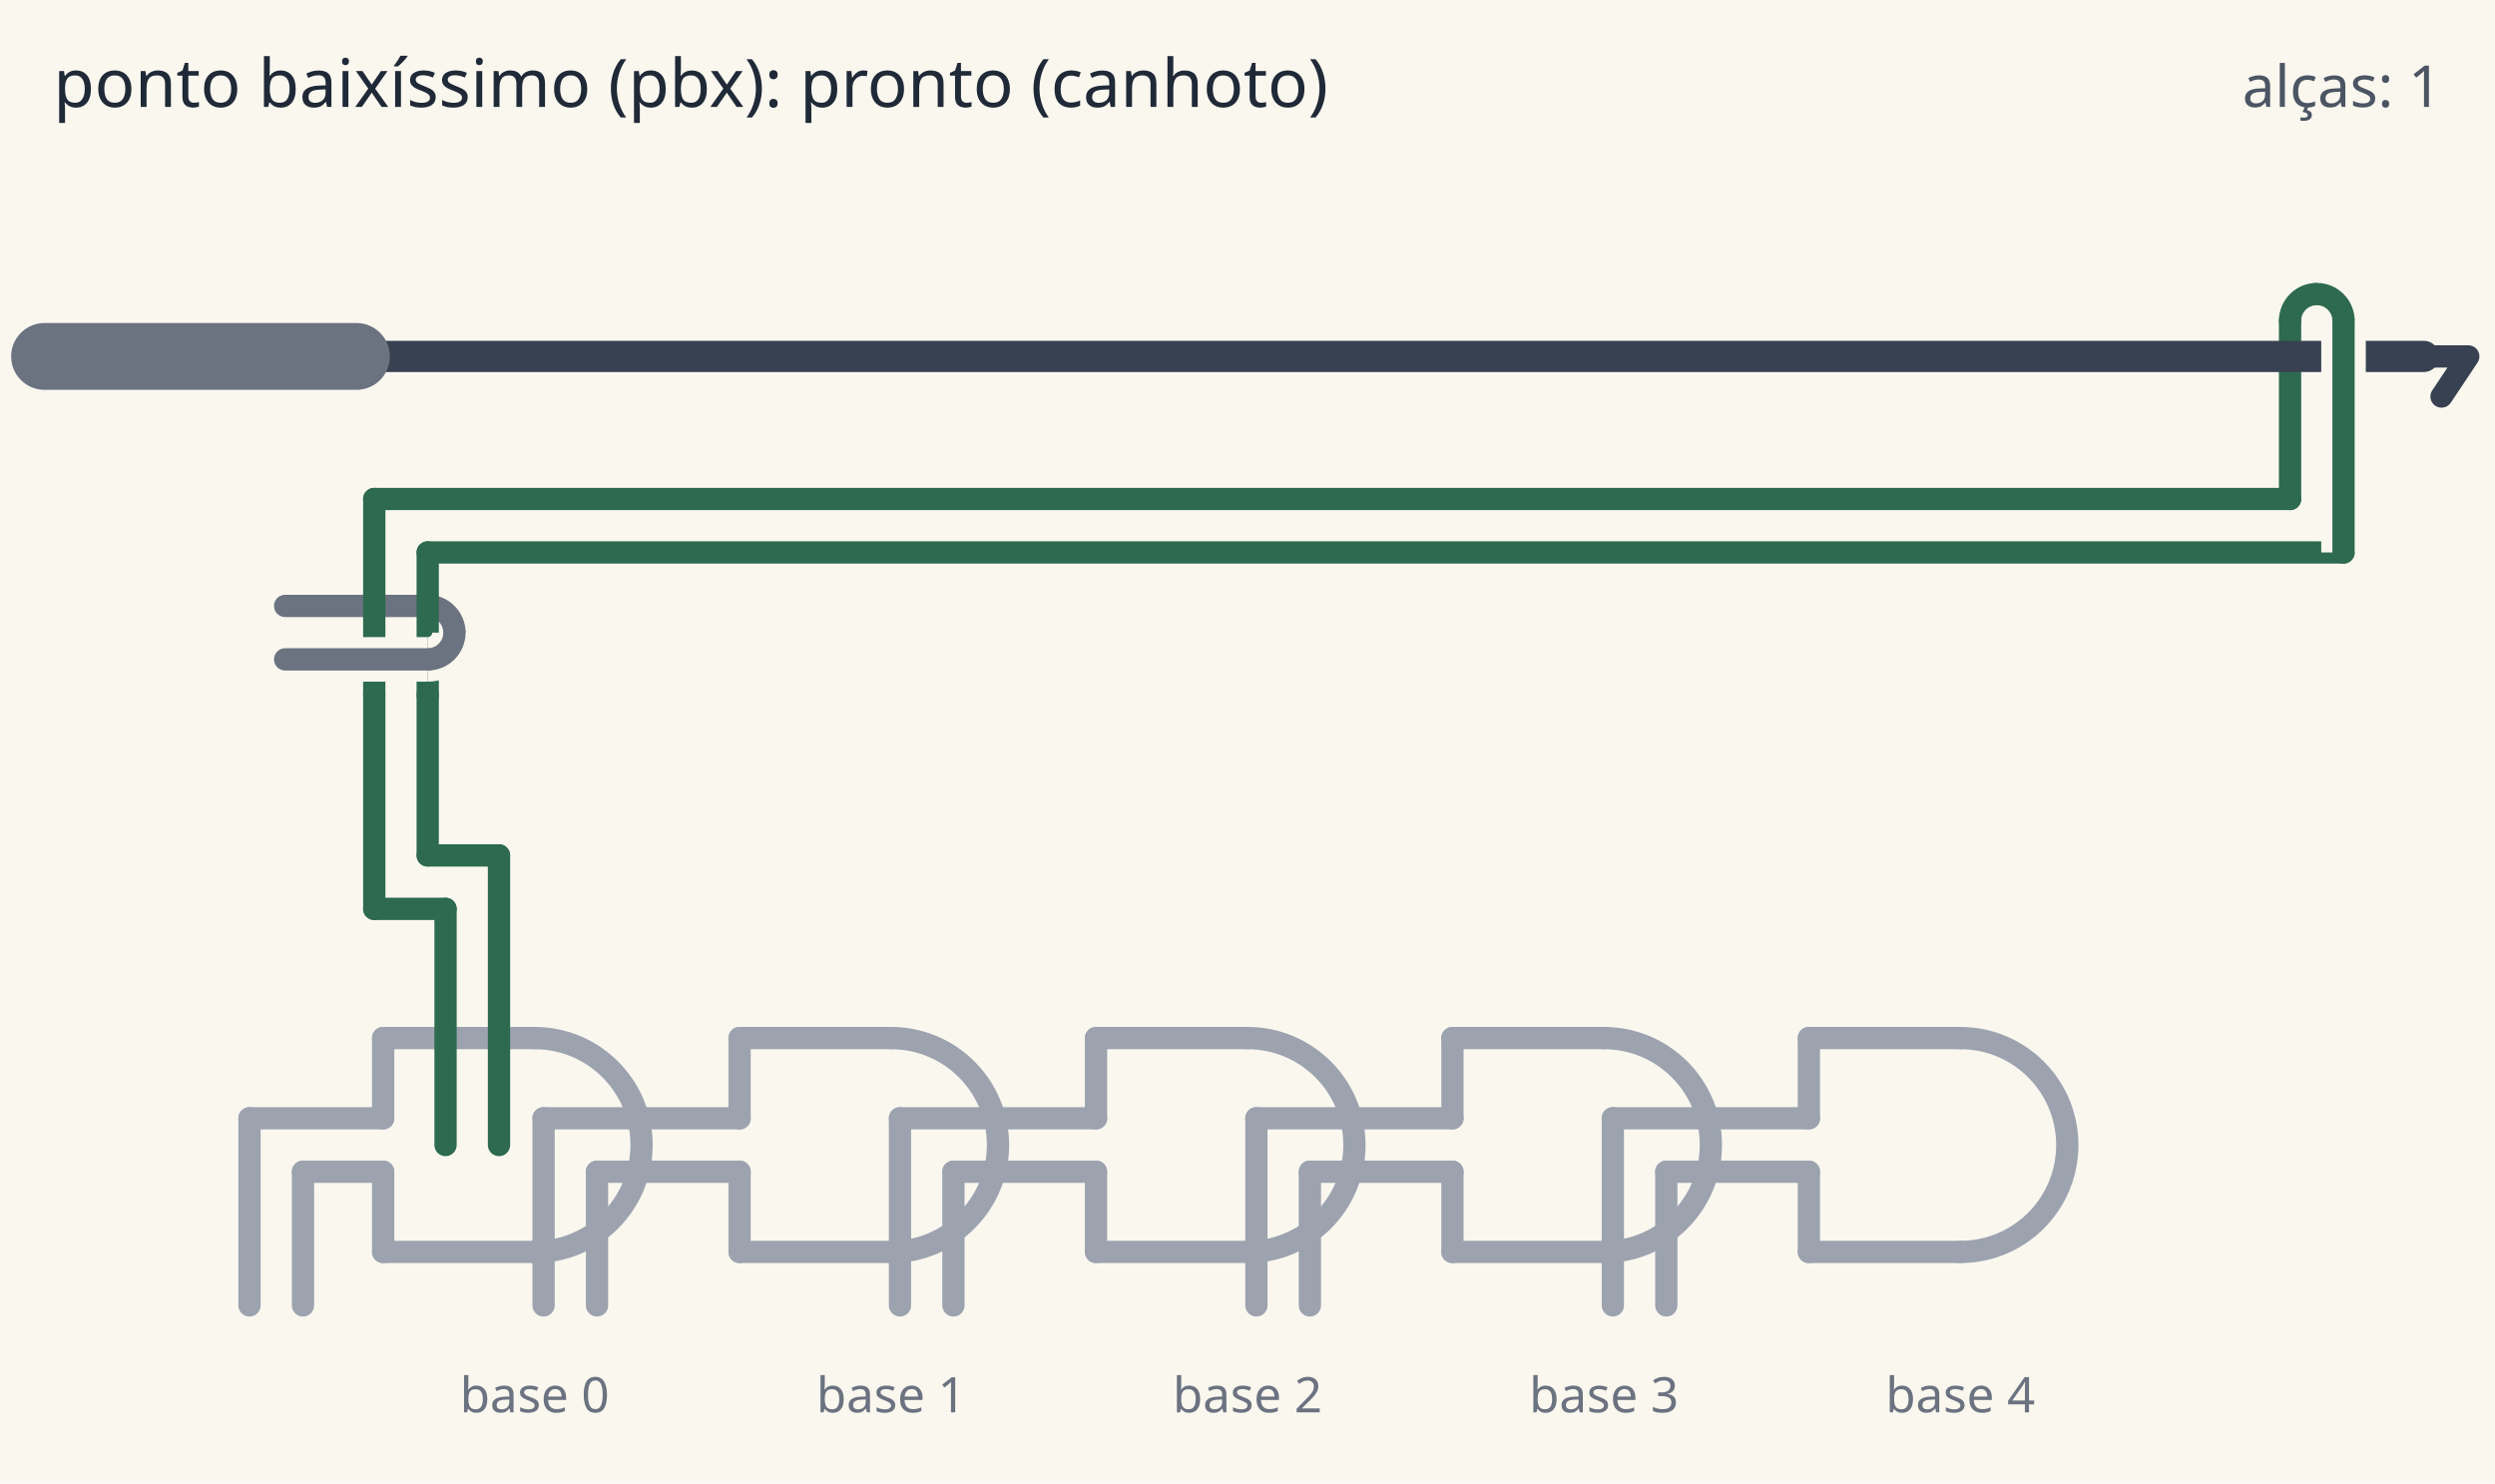
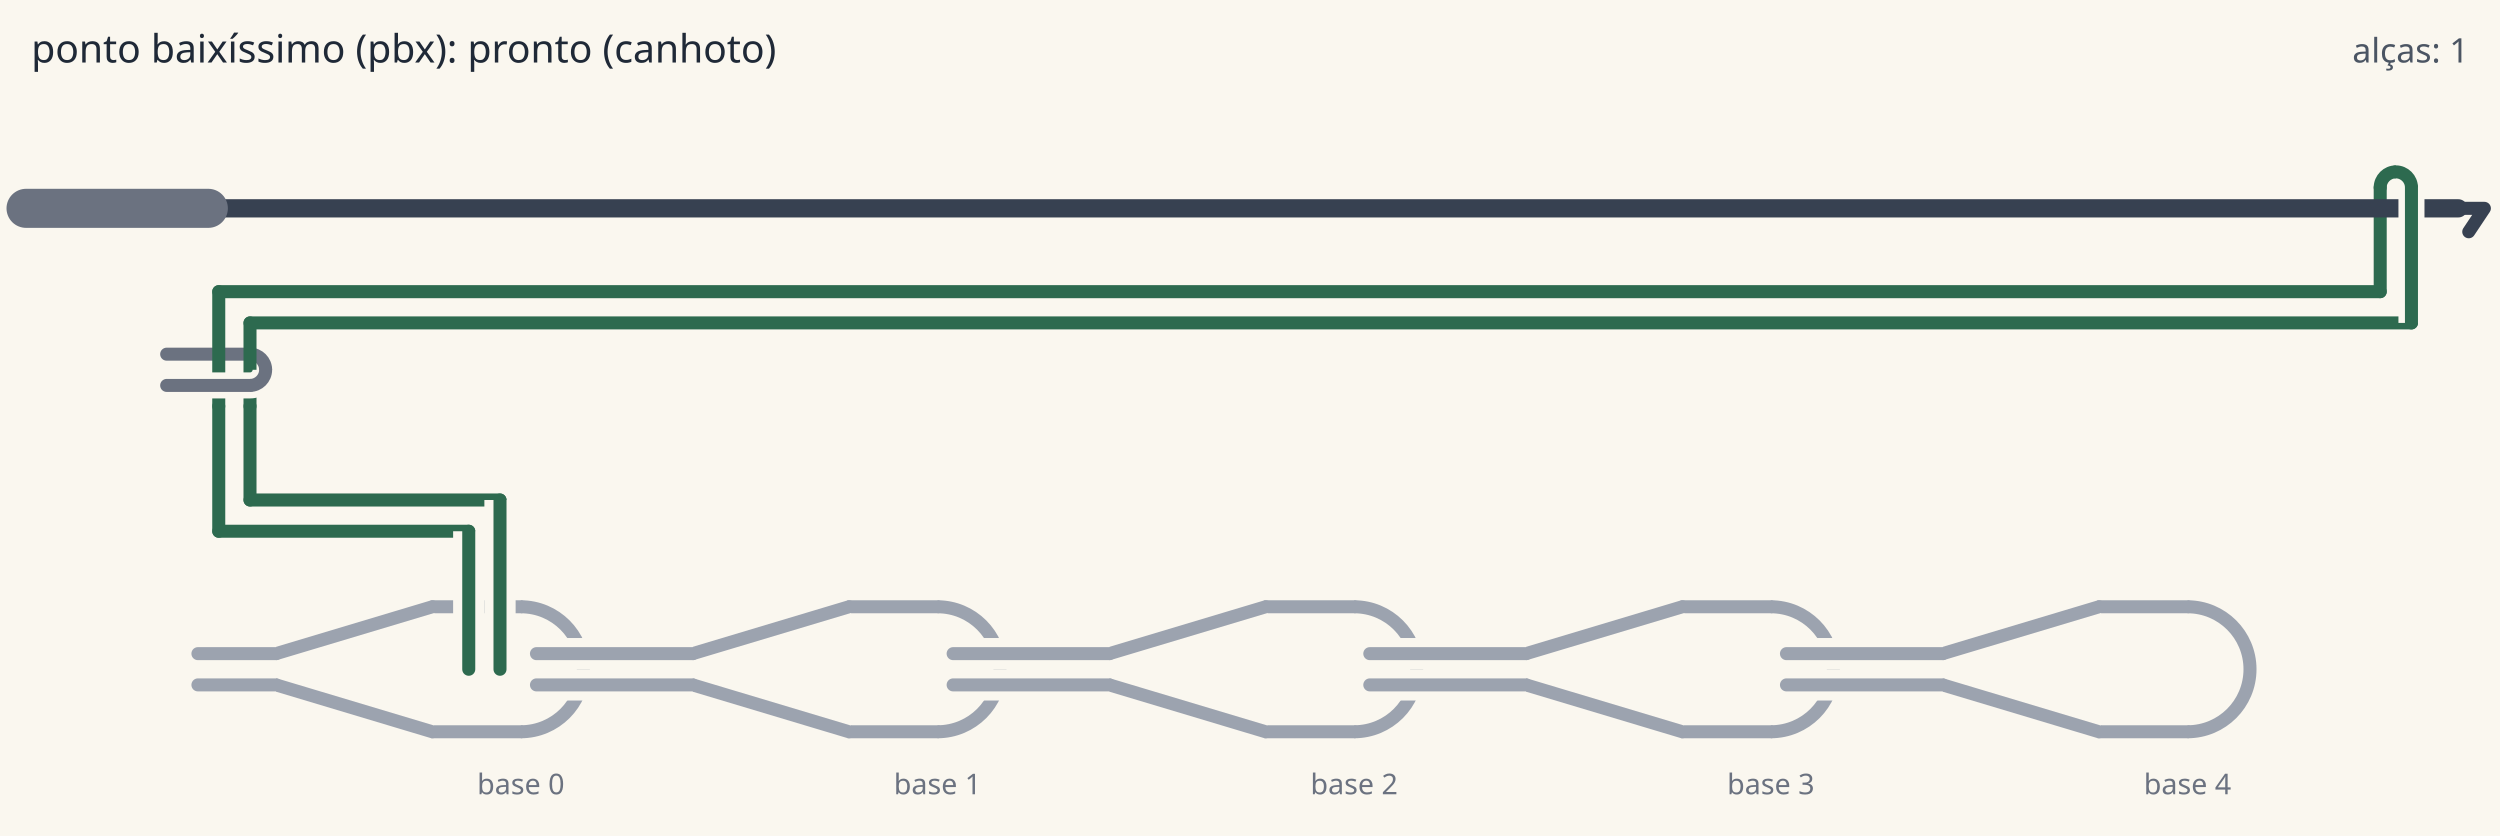
- <svg xmlns="http://www.w3.org/2000/svg" viewBox="0 0 560.0 333.0" width="560.0" height="333.0" font-family="sans-serif">
+ <svg xmlns="http://www.w3.org/2000/svg" viewBox="0 0 960.0 321.0" width="960.0" height="321.0" font-family="sans-serif">
  <rect width="100%" height="100%" fill="#faf7ef" />
  <text x="12" y="24" font-size="15" fill="#1f2937">ponto baixíssimo (pbx): pronto (canhoto)</text>
-   <text x="548.0" y="24" font-size="13" text-anchor="end" fill="#4b5563">alças: 1</text>
-   <text x="120.0" y="317.0" font-size="11" text-anchor="middle" fill="#6b7280">base 0</text>
-   <text x="200.0" y="317.0" font-size="11" text-anchor="middle" fill="#6b7280">base 1</text>
-   <text x="280.0" y="317.0" font-size="11" text-anchor="middle" fill="#6b7280">base 2</text>
-   <text x="360.0" y="317.0" font-size="11" text-anchor="middle" fill="#6b7280">base 3</text>
-   <text x="440.0" y="317.0" font-size="11" text-anchor="middle" fill="#6b7280">base 4</text>
+   <text x="948.0" y="24" font-size="13" text-anchor="end" fill="#4b5563">alças: 1</text>
+   <text x="200.0" y="305.0" font-size="11" text-anchor="middle" fill="#6b7280">base 0</text>
+   <text x="360.0" y="305.0" font-size="11" text-anchor="middle" fill="#6b7280">base 1</text>
+   <text x="520.0" y="305.0" font-size="11" text-anchor="middle" fill="#6b7280">base 2</text>
+   <text x="680.0" y="305.0" font-size="11" text-anchor="middle" fill="#6b7280">base 3</text>
+   <text x="840.0" y="305.0" font-size="11" text-anchor="middle" fill="#6b7280">base 4</text>
  <path data-bend="0" data-side="back" d="M 96.0 136.0 A 6 6 0 0 1 102.0 142.0" fill="none" stroke="#6b7280" stroke-width="5" stroke-linecap="round" />
  <line data-pair="0" data-side="back" data-seg="0" data-loop="0" data-kind="initial" data-on-hook="0" data-part="back" data-cx="96.0" data-cy="142.0" data-hx="83.0" data-hw="19.0" x1="96.0" y1="136.0" x2="64.0" y2="136.0" stroke="#6b7280" stroke-width="5" stroke-linecap="round" />
-   <path data-bend="1" data-side="back" d="M 514.0 72 A 6 6 0 0 1 520.0 66" fill="none" stroke="#2d6a4f" stroke-width="5" stroke-linecap="round" />
-   <line data-pair="1" data-side="back" data-seg="0" data-strand="1" data-draw="1" data-loop="1" data-kind="pulled" data-on-hook="1" data-part="back" data-cx="520.0" data-cy="80" x1="514.0" y1="72.0" x2="514.0" y2="112.0" stroke="#2d6a4f" stroke-width="5" stroke-linecap="round" />
-   <line data-hook="1" x1="16.0" y1="80" x2="544.0" y2="80" stroke="#374151" stroke-width="7" stroke-linecap="round" />
+   <path data-bend="1" data-side="back" d="M 914.0 72 A 6 6 0 0 1 920.0 66" fill="none" stroke="#2d6a4f" stroke-width="5" stroke-linecap="round" />
+   <line data-pair="1" data-side="back" data-seg="0" data-strand="1" data-draw="1" data-loop="1" data-kind="pulled" data-on-hook="1" data-part="back" data-cx="920.0" data-cy="80" x1="914.0" y1="72.0" x2="914.0" y2="112.0" stroke="#2d6a4f" stroke-width="5" stroke-linecap="round" />
+   <line data-hook="1" x1="16.0" y1="80" x2="944.0" y2="80" stroke="#374151" stroke-width="7" stroke-linecap="round" />
  <line data-hook-handle="1" x1="10.0" y1="80" x2="80.0" y2="80" stroke="#6b7280" stroke-width="15" stroke-linecap="round" />
-   <path data-hook-tip="1" d="M 542.0 80 L 554.0 80 L 548.0 89" fill="none" stroke="#374151" stroke-width="5" stroke-linecap="round" stroke-linejoin="round" />
-   <path data-base-top="0" data-cx="120.0" data-cy="257.0" data-hx="115.0" data-hw="21.0" d="M 120.0 233.0 A 24 24 0 0 1 120.0 281.0" fill="none" stroke="#9ca3af" stroke-width="5" stroke-linecap="round" />
-   <path data-base-top="1" data-cx="200.0" data-cy="257.0" data-hx="195.0" data-hw="21.0" d="M 200.0 233.0 A 24 24 0 0 1 200.0 281.0" fill="none" stroke="#9ca3af" stroke-width="5" stroke-linecap="round" />
-   <path data-base-top="2" data-cx="280.0" data-cy="257.0" data-hx="275.0" data-hw="21.0" d="M 280.0 233.0 A 24 24 0 0 1 280.0 281.0" fill="none" stroke="#9ca3af" stroke-width="5" stroke-linecap="round" />
-   <path data-base-top="3" data-cx="360.0" data-cy="257.0" data-hx="355.0" data-hw="21.0" d="M 360.0 233.0 A 24 24 0 0 1 360.0 281.0" fill="none" stroke="#9ca3af" stroke-width="5" stroke-linecap="round" />
-   <path data-base-top="4" data-cx="440.0" data-cy="257.0" data-hx="435.0" data-hw="21.0" d="M 440.0 233.0 A 24 24 0 0 1 440.0 281.0" fill="none" stroke="#9ca3af" stroke-width="5" stroke-linecap="round" />
-   <line data-base-line="0" data-seg="0" x1="120.0" y1="233.0" x2="86.0" y2="233.0" stroke="#9ca3af" stroke-width="5" stroke-linecap="round" />
-   <line data-base-line="0" data-seg="1" x1="86.0" y1="233.0" x2="86.0" y2="251.0" stroke="#9ca3af" stroke-width="5" stroke-linecap="round" />
-   <line data-base-line="0" data-seg="2" x1="86.0" y1="251.0" x2="56.0" y2="251.0" stroke="#9ca3af" stroke-width="5" stroke-linecap="round" />
-   <line data-base-line="0" data-seg="3" x1="56.0" y1="251.0" x2="56.0" y2="293.0" stroke="#9ca3af" stroke-width="5" stroke-linecap="round" />
-   <line data-base-line="0" data-seg="4" x1="120.0" y1="281.0" x2="86.0" y2="281.0" stroke="#9ca3af" stroke-width="5" stroke-linecap="round" />
-   <line data-base-line="0" data-seg="5" x1="86.0" y1="281.0" x2="86.0" y2="263.0" stroke="#9ca3af" stroke-width="5" stroke-linecap="round" />
-   <line data-base-line="0" data-seg="6" x1="86.0" y1="263.0" x2="68.0" y2="263.0" stroke="#9ca3af" stroke-width="5" stroke-linecap="round" />
-   <line data-base-line="0" data-seg="7" x1="68.0" y1="263.0" x2="68.0" y2="293.0" stroke="#9ca3af" stroke-width="5" stroke-linecap="round" />
-   <line data-base-line="1" data-seg="0" x1="200.0" y1="233.0" x2="166.0" y2="233.0" stroke="#9ca3af" stroke-width="5" stroke-linecap="round" />
-   <line data-base-line="1" data-seg="1" x1="166.0" y1="233.0" x2="166.0" y2="251.0" stroke="#9ca3af" stroke-width="5" stroke-linecap="round" />
-   <line data-base-line="1" data-seg="2" x1="166.0" y1="251.0" x2="122.0" y2="251.0" stroke="#9ca3af" stroke-width="5" stroke-linecap="round" />
-   <line data-base-line="1" data-seg="3" x1="122.0" y1="251.0" x2="122.0" y2="293.0" stroke="#9ca3af" stroke-width="5" stroke-linecap="round" />
-   <line data-base-line="1" data-seg="4" x1="200.0" y1="281.0" x2="166.0" y2="281.0" stroke="#9ca3af" stroke-width="5" stroke-linecap="round" />
-   <line data-base-line="1" data-seg="5" x1="166.0" y1="281.0" x2="166.0" y2="263.0" stroke="#9ca3af" stroke-width="5" stroke-linecap="round" />
-   <line data-base-line="1" data-seg="6" x1="166.0" y1="263.0" x2="134.0" y2="263.0" stroke="#9ca3af" stroke-width="5" stroke-linecap="round" />
-   <line data-base-line="1" data-seg="7" x1="134.0" y1="263.0" x2="134.0" y2="293.0" stroke="#9ca3af" stroke-width="5" stroke-linecap="round" />
-   <line data-base-line="2" data-seg="0" x1="280.0" y1="233.0" x2="246.0" y2="233.0" stroke="#9ca3af" stroke-width="5" stroke-linecap="round" />
-   <line data-base-line="2" data-seg="1" x1="246.0" y1="233.0" x2="246.0" y2="251.0" stroke="#9ca3af" stroke-width="5" stroke-linecap="round" />
-   <line data-base-line="2" data-seg="2" x1="246.0" y1="251.0" x2="202.0" y2="251.0" stroke="#9ca3af" stroke-width="5" stroke-linecap="round" />
-   <line data-base-line="2" data-seg="3" x1="202.0" y1="251.0" x2="202.0" y2="293.0" stroke="#9ca3af" stroke-width="5" stroke-linecap="round" />
-   <line data-base-line="2" data-seg="4" x1="280.0" y1="281.0" x2="246.0" y2="281.0" stroke="#9ca3af" stroke-width="5" stroke-linecap="round" />
-   <line data-base-line="2" data-seg="5" x1="246.0" y1="281.0" x2="246.0" y2="263.0" stroke="#9ca3af" stroke-width="5" stroke-linecap="round" />
-   <line data-base-line="2" data-seg="6" x1="246.0" y1="263.0" x2="214.0" y2="263.0" stroke="#9ca3af" stroke-width="5" stroke-linecap="round" />
-   <line data-base-line="2" data-seg="7" x1="214.0" y1="263.0" x2="214.0" y2="293.0" stroke="#9ca3af" stroke-width="5" stroke-linecap="round" />
-   <line data-base-line="3" data-seg="0" x1="360.0" y1="233.0" x2="326.0" y2="233.0" stroke="#9ca3af" stroke-width="5" stroke-linecap="round" />
-   <line data-base-line="3" data-seg="1" x1="326.0" y1="233.0" x2="326.0" y2="251.0" stroke="#9ca3af" stroke-width="5" stroke-linecap="round" />
-   <line data-base-line="3" data-seg="2" x1="326.0" y1="251.0" x2="282.0" y2="251.0" stroke="#9ca3af" stroke-width="5" stroke-linecap="round" />
-   <line data-base-line="3" data-seg="3" x1="282.0" y1="251.0" x2="282.0" y2="293.0" stroke="#9ca3af" stroke-width="5" stroke-linecap="round" />
-   <line data-base-line="3" data-seg="4" x1="360.0" y1="281.0" x2="326.0" y2="281.0" stroke="#9ca3af" stroke-width="5" stroke-linecap="round" />
-   <line data-base-line="3" data-seg="5" x1="326.0" y1="281.0" x2="326.0" y2="263.0" stroke="#9ca3af" stroke-width="5" stroke-linecap="round" />
-   <line data-base-line="3" data-seg="6" x1="326.0" y1="263.0" x2="294.0" y2="263.0" stroke="#9ca3af" stroke-width="5" stroke-linecap="round" />
-   <line data-base-line="3" data-seg="7" x1="294.0" y1="263.0" x2="294.0" y2="293.0" stroke="#9ca3af" stroke-width="5" stroke-linecap="round" />
-   <line data-base-line="4" data-seg="0" x1="440.0" y1="233.0" x2="406.0" y2="233.0" stroke="#9ca3af" stroke-width="5" stroke-linecap="round" />
-   <line data-base-line="4" data-seg="1" x1="406.0" y1="233.0" x2="406.0" y2="251.0" stroke="#9ca3af" stroke-width="5" stroke-linecap="round" />
-   <line data-base-line="4" data-seg="2" x1="406.0" y1="251.0" x2="362.0" y2="251.0" stroke="#9ca3af" stroke-width="5" stroke-linecap="round" />
-   <line data-base-line="4" data-seg="3" x1="362.0" y1="251.0" x2="362.0" y2="293.0" stroke="#9ca3af" stroke-width="5" stroke-linecap="round" />
-   <line data-base-line="4" data-seg="4" x1="440.0" y1="281.0" x2="406.0" y2="281.0" stroke="#9ca3af" stroke-width="5" stroke-linecap="round" />
-   <line data-base-line="4" data-seg="5" x1="406.0" y1="281.0" x2="406.0" y2="263.0" stroke="#9ca3af" stroke-width="5" stroke-linecap="round" />
-   <line data-base-line="4" data-seg="6" x1="406.0" y1="263.0" x2="374.0" y2="263.0" stroke="#9ca3af" stroke-width="5" stroke-linecap="round" />
-   <line data-base-line="4" data-seg="7" x1="374.0" y1="263.0" x2="374.0" y2="293.0" stroke="#9ca3af" stroke-width="5" stroke-linecap="round" />
-   <line data-pair="1" data-side="back" data-seg="1" data-strand="1" data-draw="1" x1="514.0" y1="112.0" x2="84.0" y2="112.0" stroke="#2d6a4f" stroke-width="5" stroke-linecap="round" />
+   <path data-hook-tip="1" d="M 942.0 80 L 954.0 80 L 948.0 89" fill="none" stroke="#374151" stroke-width="5" stroke-linecap="round" stroke-linejoin="round" />
+   <path data-base-top="0" data-cx="200.0" data-cy="257.0" data-hx="195.0" data-hw="21.0" d="M 200.0 233.0 A 24 24 0 0 1 200.0 281.0" fill="none" stroke="#9ca3af" stroke-width="5" stroke-linecap="round" />
+   <path data-base-top="1" data-cx="360.0" data-cy="257.0" data-hx="355.0" data-hw="21.0" d="M 360.0 233.0 A 24 24 0 0 1 360.0 281.0" fill="none" stroke="#9ca3af" stroke-width="5" stroke-linecap="round" />
+   <path data-base-top="2" data-cx="520.0" data-cy="257.0" data-hx="515.0" data-hw="21.0" d="M 520.0 233.0 A 24 24 0 0 1 520.0 281.0" fill="none" stroke="#9ca3af" stroke-width="5" stroke-linecap="round" />
+   <path data-base-top="3" data-cx="680.0" data-cy="257.0" data-hx="675.0" data-hw="21.0" d="M 680.0 233.0 A 24 24 0 0 1 680.0 281.0" fill="none" stroke="#9ca3af" stroke-width="5" stroke-linecap="round" />
+   <path data-base-top="4" data-cx="840.0" data-cy="257.0" data-hx="835.0" data-hw="21.0" d="M 840.0 233.0 A 24 24 0 0 1 840.0 281.0" fill="none" stroke="#9ca3af" stroke-width="5" stroke-linecap="round" />
+   <line x1="200.0" y1="233.0" x2="166.0" y2="233.0" stroke="#faf7ef" stroke-width="12" stroke-linecap="butt" />
+   <line data-base-line="0" data-seg="0" x1="200.0" y1="233.0" x2="166.0" y2="233.0" stroke="#9ca3af" stroke-width="5" stroke-linecap="round" />
+   <line x1="166.0" y1="233.0" x2="106.0" y2="251.0" stroke="#faf7ef" stroke-width="12" stroke-linecap="butt" />
+   <line data-base-line="0" data-seg="1" x1="166.0" y1="233.0" x2="106.0" y2="251.0" stroke="#9ca3af" stroke-width="5" stroke-linecap="round" />
+   <line x1="106.0" y1="251.0" x2="76.0" y2="251.0" stroke="#faf7ef" stroke-width="12" stroke-linecap="butt" />
+   <line data-base-line="0" data-seg="2" x1="106.0" y1="251.0" x2="76.0" y2="251.0" stroke="#9ca3af" stroke-width="5" stroke-linecap="round" />
+   <line x1="200.0" y1="281.0" x2="166.0" y2="281.0" stroke="#faf7ef" stroke-width="12" stroke-linecap="butt" />
+   <line data-base-line="0" data-seg="3" x1="200.0" y1="281.0" x2="166.0" y2="281.0" stroke="#9ca3af" stroke-width="5" stroke-linecap="round" />
+   <line x1="166.0" y1="281.0" x2="106.0" y2="263.0" stroke="#faf7ef" stroke-width="12" stroke-linecap="butt" />
+   <line data-base-line="0" data-seg="4" x1="166.0" y1="281.0" x2="106.0" y2="263.0" stroke="#9ca3af" stroke-width="5" stroke-linecap="round" />
+   <line x1="106.0" y1="263.0" x2="76.0" y2="263.0" stroke="#faf7ef" stroke-width="12" stroke-linecap="butt" />
+   <line data-base-line="0" data-seg="5" x1="106.0" y1="263.0" x2="76.0" y2="263.0" stroke="#9ca3af" stroke-width="5" stroke-linecap="round" />
+   <line x1="360.0" y1="233.0" x2="326.0" y2="233.0" stroke="#faf7ef" stroke-width="12" stroke-linecap="butt" />
+   <line data-base-line="1" data-seg="0" x1="360.0" y1="233.0" x2="326.0" y2="233.0" stroke="#9ca3af" stroke-width="5" stroke-linecap="round" />
+   <line x1="326.0" y1="233.0" x2="266.0" y2="251.0" stroke="#faf7ef" stroke-width="12" stroke-linecap="butt" />
+   <line data-base-line="1" data-seg="1" x1="326.0" y1="233.0" x2="266.0" y2="251.0" stroke="#9ca3af" stroke-width="5" stroke-linecap="round" />
+   <line x1="266.0" y1="251.0" x2="206.0" y2="251.0" stroke="#faf7ef" stroke-width="12" stroke-linecap="butt" />
+   <line data-base-line="1" data-seg="2" x1="266.0" y1="251.0" x2="206.0" y2="251.0" stroke="#9ca3af" stroke-width="5" stroke-linecap="round" />
+   <line x1="360.0" y1="281.0" x2="326.0" y2="281.0" stroke="#faf7ef" stroke-width="12" stroke-linecap="butt" />
+   <line data-base-line="1" data-seg="3" x1="360.0" y1="281.0" x2="326.0" y2="281.0" stroke="#9ca3af" stroke-width="5" stroke-linecap="round" />
+   <line x1="326.0" y1="281.0" x2="266.0" y2="263.0" stroke="#faf7ef" stroke-width="12" stroke-linecap="butt" />
+   <line data-base-line="1" data-seg="4" x1="326.0" y1="281.0" x2="266.0" y2="263.0" stroke="#9ca3af" stroke-width="5" stroke-linecap="round" />
+   <line x1="266.0" y1="263.0" x2="206.0" y2="263.0" stroke="#faf7ef" stroke-width="12" stroke-linecap="butt" />
+   <line data-base-line="1" data-seg="5" x1="266.0" y1="263.0" x2="206.0" y2="263.0" stroke="#9ca3af" stroke-width="5" stroke-linecap="round" />
+   <line x1="520.0" y1="233.0" x2="486.0" y2="233.0" stroke="#faf7ef" stroke-width="12" stroke-linecap="butt" />
+   <line data-base-line="2" data-seg="0" x1="520.0" y1="233.0" x2="486.0" y2="233.0" stroke="#9ca3af" stroke-width="5" stroke-linecap="round" />
+   <line x1="486.0" y1="233.0" x2="426.0" y2="251.0" stroke="#faf7ef" stroke-width="12" stroke-linecap="butt" />
+   <line data-base-line="2" data-seg="1" x1="486.0" y1="233.0" x2="426.0" y2="251.0" stroke="#9ca3af" stroke-width="5" stroke-linecap="round" />
+   <line x1="426.0" y1="251.0" x2="366.0" y2="251.0" stroke="#faf7ef" stroke-width="12" stroke-linecap="butt" />
+   <line data-base-line="2" data-seg="2" x1="426.0" y1="251.0" x2="366.0" y2="251.0" stroke="#9ca3af" stroke-width="5" stroke-linecap="round" />
+   <line x1="520.0" y1="281.0" x2="486.0" y2="281.0" stroke="#faf7ef" stroke-width="12" stroke-linecap="butt" />
+   <line data-base-line="2" data-seg="3" x1="520.0" y1="281.0" x2="486.0" y2="281.0" stroke="#9ca3af" stroke-width="5" stroke-linecap="round" />
+   <line x1="486.0" y1="281.0" x2="426.0" y2="263.0" stroke="#faf7ef" stroke-width="12" stroke-linecap="butt" />
+   <line data-base-line="2" data-seg="4" x1="486.0" y1="281.0" x2="426.0" y2="263.0" stroke="#9ca3af" stroke-width="5" stroke-linecap="round" />
+   <line x1="426.0" y1="263.0" x2="366.0" y2="263.0" stroke="#faf7ef" stroke-width="12" stroke-linecap="butt" />
+   <line data-base-line="2" data-seg="5" x1="426.0" y1="263.0" x2="366.0" y2="263.0" stroke="#9ca3af" stroke-width="5" stroke-linecap="round" />
+   <line x1="680.0" y1="233.0" x2="646.0" y2="233.0" stroke="#faf7ef" stroke-width="12" stroke-linecap="butt" />
+   <line data-base-line="3" data-seg="0" x1="680.0" y1="233.0" x2="646.0" y2="233.0" stroke="#9ca3af" stroke-width="5" stroke-linecap="round" />
+   <line x1="646.0" y1="233.0" x2="586.0" y2="251.0" stroke="#faf7ef" stroke-width="12" stroke-linecap="butt" />
+   <line data-base-line="3" data-seg="1" x1="646.0" y1="233.0" x2="586.0" y2="251.0" stroke="#9ca3af" stroke-width="5" stroke-linecap="round" />
+   <line x1="586.0" y1="251.0" x2="526.0" y2="251.0" stroke="#faf7ef" stroke-width="12" stroke-linecap="butt" />
+   <line data-base-line="3" data-seg="2" x1="586.0" y1="251.0" x2="526.0" y2="251.0" stroke="#9ca3af" stroke-width="5" stroke-linecap="round" />
+   <line x1="680.0" y1="281.0" x2="646.0" y2="281.0" stroke="#faf7ef" stroke-width="12" stroke-linecap="butt" />
+   <line data-base-line="3" data-seg="3" x1="680.0" y1="281.0" x2="646.0" y2="281.0" stroke="#9ca3af" stroke-width="5" stroke-linecap="round" />
+   <line x1="646.0" y1="281.0" x2="586.0" y2="263.0" stroke="#faf7ef" stroke-width="12" stroke-linecap="butt" />
+   <line data-base-line="3" data-seg="4" x1="646.0" y1="281.0" x2="586.0" y2="263.0" stroke="#9ca3af" stroke-width="5" stroke-linecap="round" />
+   <line x1="586.0" y1="263.0" x2="526.0" y2="263.0" stroke="#faf7ef" stroke-width="12" stroke-linecap="butt" />
+   <line data-base-line="3" data-seg="5" x1="586.0" y1="263.0" x2="526.0" y2="263.0" stroke="#9ca3af" stroke-width="5" stroke-linecap="round" />
+   <line x1="840.0" y1="233.0" x2="806.0" y2="233.0" stroke="#faf7ef" stroke-width="12" stroke-linecap="butt" />
+   <line data-base-line="4" data-seg="0" x1="840.0" y1="233.0" x2="806.0" y2="233.0" stroke="#9ca3af" stroke-width="5" stroke-linecap="round" />
+   <line x1="806.0" y1="233.0" x2="746.0" y2="251.0" stroke="#faf7ef" stroke-width="12" stroke-linecap="butt" />
+   <line data-base-line="4" data-seg="1" x1="806.0" y1="233.0" x2="746.0" y2="251.0" stroke="#9ca3af" stroke-width="5" stroke-linecap="round" />
+   <line x1="746.0" y1="251.0" x2="686.0" y2="251.0" stroke="#faf7ef" stroke-width="12" stroke-linecap="butt" />
+   <line data-base-line="4" data-seg="2" x1="746.0" y1="251.0" x2="686.0" y2="251.0" stroke="#9ca3af" stroke-width="5" stroke-linecap="round" />
+   <line x1="840.0" y1="281.0" x2="806.0" y2="281.0" stroke="#faf7ef" stroke-width="12" stroke-linecap="butt" />
+   <line data-base-line="4" data-seg="3" x1="840.0" y1="281.0" x2="806.0" y2="281.0" stroke="#9ca3af" stroke-width="5" stroke-linecap="round" />
+   <line x1="806.0" y1="281.0" x2="746.0" y2="263.0" stroke="#faf7ef" stroke-width="12" stroke-linecap="butt" />
+   <line data-base-line="4" data-seg="4" x1="806.0" y1="281.0" x2="746.0" y2="263.0" stroke="#9ca3af" stroke-width="5" stroke-linecap="round" />
+   <line x1="746.0" y1="263.0" x2="686.0" y2="263.0" stroke="#faf7ef" stroke-width="12" stroke-linecap="butt" />
+   <line data-base-line="4" data-seg="5" x1="746.0" y1="263.0" x2="686.0" y2="263.0" stroke="#9ca3af" stroke-width="5" stroke-linecap="round" />
+   <line data-pair="1" data-side="back" data-seg="1" data-strand="1" data-draw="1" x1="914.0" y1="112.0" x2="84.0" y2="112.0" stroke="#2d6a4f" stroke-width="5" stroke-linecap="round" />
  <line data-pair="1" data-side="back" data-seg="2" data-strand="1" data-draw="1" data-through="0" x1="84.0" y1="112.0" x2="84.0" y2="156.0" stroke="#2d6a4f" stroke-width="5" stroke-linecap="round" />
  <line data-pair="1" data-side="back" data-seg="3" data-leg="1" data-base="0" x1="84.0" y1="156.0" x2="84.0" y2="204.0" stroke="#2d6a4f" stroke-width="5" stroke-linecap="round" />
-   <line data-pair="1" data-side="back" data-seg="4" data-leg="1" data-base="0" x1="84.0" y1="204.0" x2="100.0" y2="204.0" stroke="#2d6a4f" stroke-width="5" stroke-linecap="round" />
-   <line data-pair="1" data-side="back" data-seg="5" data-leg="1" data-base="0" x1="100.0" y1="204.0" x2="100.0" y2="257.0" stroke="#2d6a4f" stroke-width="5" stroke-linecap="round" />
-   <line data-pair="1" data-side="front" data-seg="1" data-strand="1" data-draw="1" x1="526.0" y1="124.0" x2="96.0" y2="124.0" stroke="#2d6a4f" stroke-width="5" stroke-linecap="round" />
+   <line data-pair="1" data-side="back" data-seg="4" data-leg="1" data-base="0" x1="84.0" y1="204.0" x2="180.0" y2="204.0" stroke="#2d6a4f" stroke-width="5" stroke-linecap="round" />
+   <line x1="180.0" y1="204.0" x2="180.0" y2="257.0" stroke="#faf7ef" stroke-width="12" stroke-linecap="butt" />
+   <line data-pair="1" data-side="back" data-seg="5" data-leg="1" data-base="0" x1="180.0" y1="204.0" x2="180.0" y2="257.0" stroke="#2d6a4f" stroke-width="5" stroke-linecap="round" />
+   <line data-pair="1" data-side="front" data-seg="1" data-strand="1" data-draw="1" x1="926.0" y1="124.0" x2="96.0" y2="124.0" stroke="#2d6a4f" stroke-width="5" stroke-linecap="round" />
  <line data-pair="1" data-side="front" data-seg="2" data-strand="1" data-draw="1" data-through="0" x1="96.0" y1="124.0" x2="96.0" y2="156.0" stroke="#2d6a4f" stroke-width="5" stroke-linecap="round" />
  <line data-pair="1" data-side="front" data-seg="3" data-leg="1" data-base="0" x1="96.0" y1="156.0" x2="96.0" y2="192.0" stroke="#2d6a4f" stroke-width="5" stroke-linecap="round" />
-   <line data-pair="1" data-side="front" data-seg="4" data-leg="1" data-base="0" x1="96.0" y1="192.0" x2="112.0" y2="192.0" stroke="#2d6a4f" stroke-width="5" stroke-linecap="round" />
-   <line data-pair="1" data-side="front" data-seg="5" data-leg="1" data-base="0" x1="112.0" y1="192.0" x2="112.0" y2="257.0" stroke="#2d6a4f" stroke-width="5" stroke-linecap="round" />
+   <line data-pair="1" data-side="front" data-seg="4" data-leg="1" data-base="0" x1="96.0" y1="192.0" x2="192.0" y2="192.0" stroke="#2d6a4f" stroke-width="5" stroke-linecap="round" />
+   <line x1="192.0" y1="192.0" x2="192.0" y2="257.0" stroke="#faf7ef" stroke-width="12" stroke-linecap="butt" />
+   <line data-pair="1" data-side="front" data-seg="5" data-leg="1" data-base="0" x1="192.0" y1="192.0" x2="192.0" y2="257.0" stroke="#2d6a4f" stroke-width="5" stroke-linecap="round" />
  <path d="M 102.0 142.0 A 6 6 0 0 1 96.0 148.0" stroke="#faf7ef" stroke-width="10" stroke-linecap="butt" fill="none" />
  <path data-bend="0" data-side="front" d="M 102.0 142.0 A 6 6 0 0 1 96.0 148.0" fill="none" stroke="#6b7280" stroke-width="5" stroke-linecap="round" />
  <line x1="96.0" y1="148.0" x2="64.0" y2="148.0" stroke="#faf7ef" stroke-width="10" stroke-linecap="butt" fill="none" />
  <line data-pair="0" data-side="front" data-seg="0" data-loop="0" data-kind="initial" data-on-hook="0" data-part="front" data-cx="96.0" data-cy="142.0" data-hx="83.0" data-hw="19.0" x1="96.0" y1="148.0" x2="64.0" y2="148.0" stroke="#6b7280" stroke-width="5" stroke-linecap="round" />
-   <path d="M 520.0 66 A 6 6 0 0 1 526.0 72" stroke="#faf7ef" stroke-width="10" stroke-linecap="butt" fill="none" />
-   <path data-bend="1" data-side="front" d="M 520.0 66 A 6 6 0 0 1 526.0 72" fill="none" stroke="#2d6a4f" stroke-width="5" stroke-linecap="round" />
-   <line x1="526.0" y1="72.0" x2="526.0" y2="124.0" stroke="#faf7ef" stroke-width="10" stroke-linecap="butt" fill="none" />
-   <line data-pair="1" data-side="front" data-seg="0" data-strand="1" data-draw="1" data-loop="1" data-kind="pulled" data-on-hook="1" data-part="front" data-cx="520.0" data-cy="80" x1="526.0" y1="72.0" x2="526.0" y2="124.0" stroke="#2d6a4f" stroke-width="5" stroke-linecap="round" />
+   <path d="M 920.0 66 A 6 6 0 0 1 926.0 72" stroke="#faf7ef" stroke-width="10" stroke-linecap="butt" fill="none" />
+   <path data-bend="1" data-side="front" d="M 920.0 66 A 6 6 0 0 1 926.0 72" fill="none" stroke="#2d6a4f" stroke-width="5" stroke-linecap="round" />
+   <line x1="926.0" y1="72.0" x2="926.0" y2="124.0" stroke="#faf7ef" stroke-width="10" stroke-linecap="butt" fill="none" />
+   <line data-pair="1" data-side="front" data-seg="0" data-strand="1" data-draw="1" data-loop="1" data-kind="pulled" data-on-hook="1" data-part="front" data-cx="920.0" data-cy="80" x1="926.0" y1="72.0" x2="926.0" y2="124.0" stroke="#2d6a4f" stroke-width="5" stroke-linecap="round" />
</svg>
